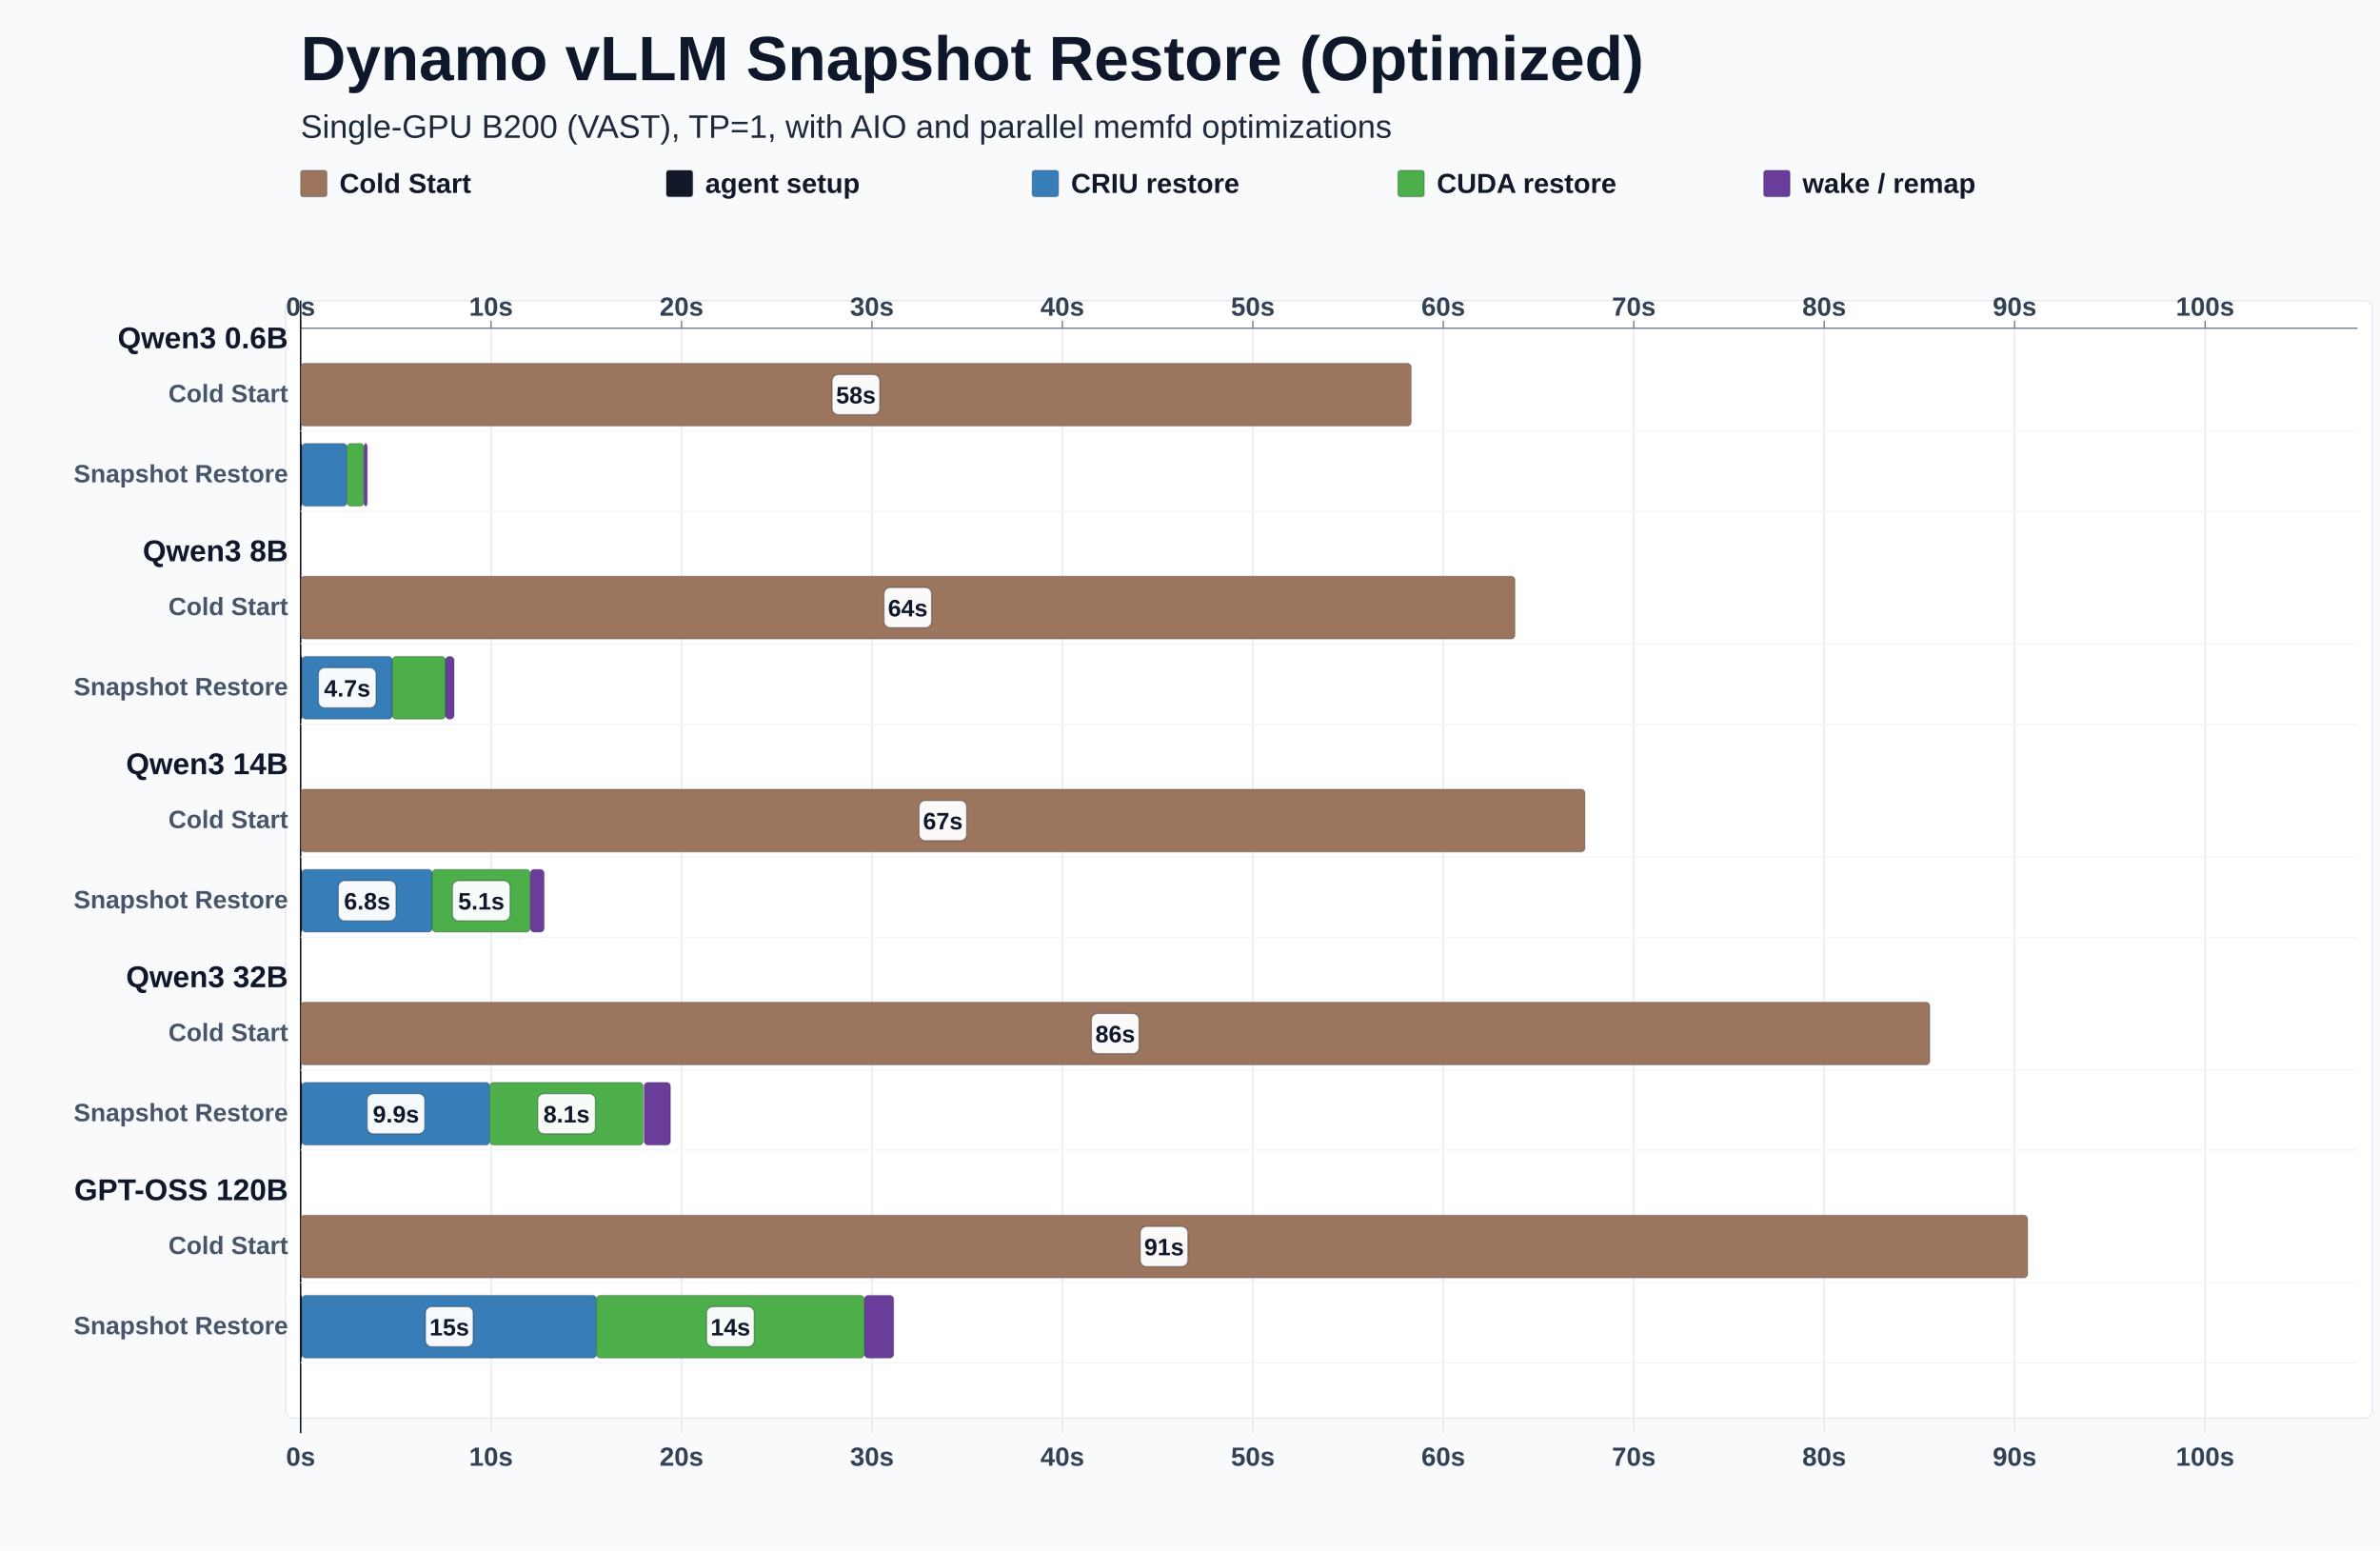
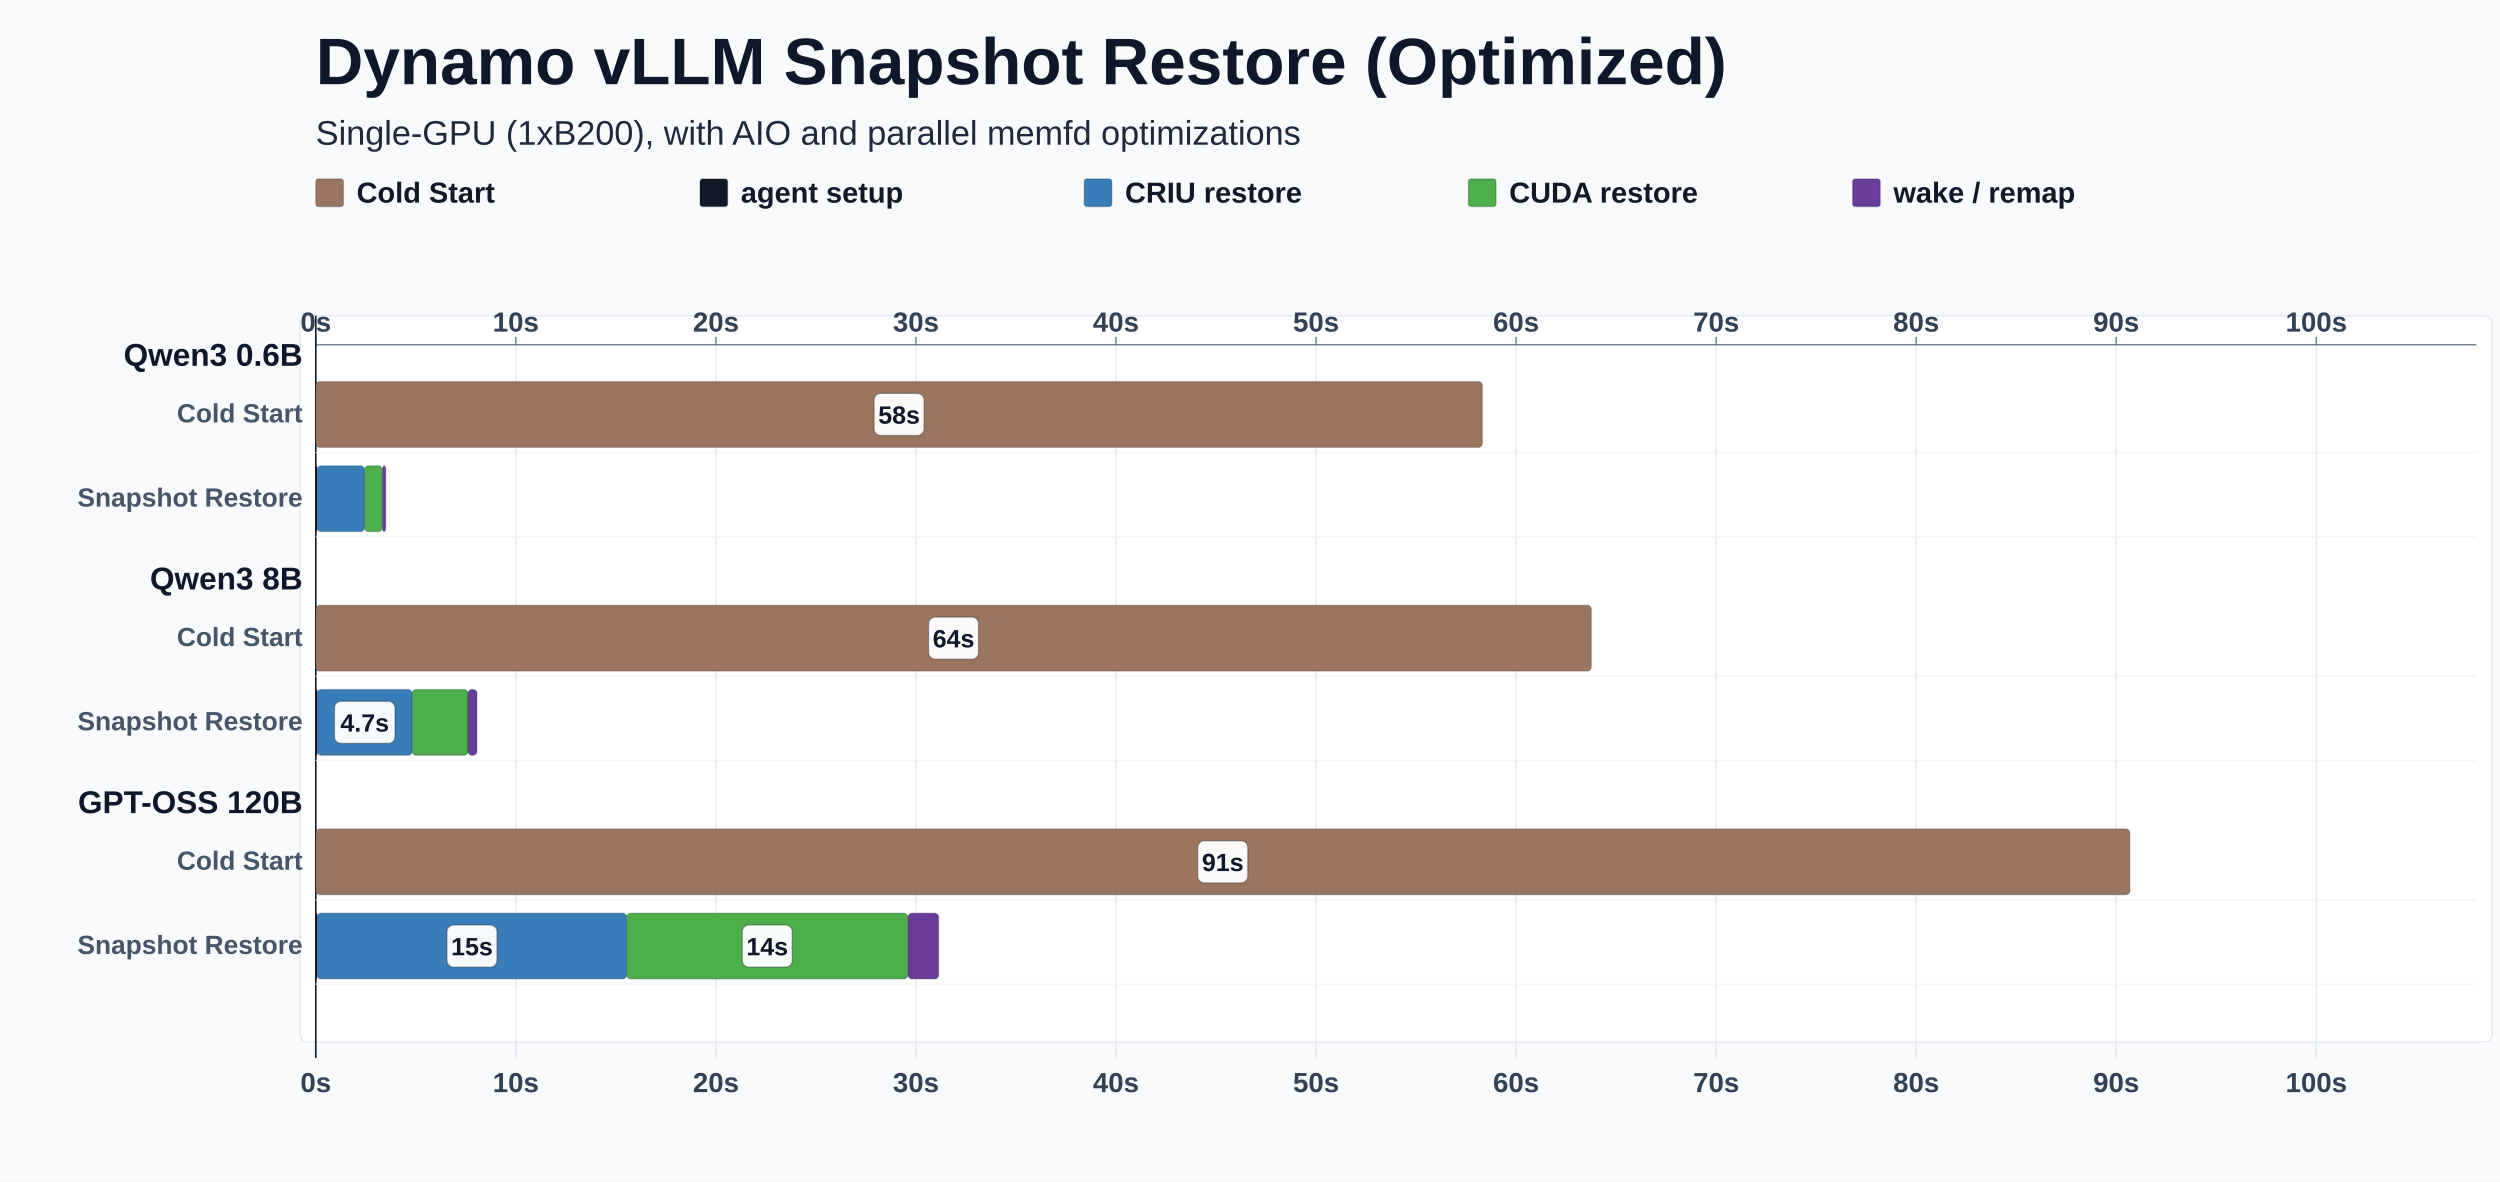
- <svg xmlns="http://www.w3.org/2000/svg" width="1900" height="1238" viewBox="0 0 1900 1238" style="background:#f8fafc;color-scheme:light">
+ <svg xmlns="http://www.w3.org/2000/svg" width="1900" height="898" viewBox="0 0 1900 898" style="background:#f8fafc;color-scheme:light">
  <style>
      text { font-family: Arial, Helvetica, sans-serif; fill: #0f172a; }
      .title { font-size: 50px; font-weight: 800; }
      .subtitle { font-size: 26px; font-weight: 500; fill: #1e293b; }
      .model-label { font-size: 24px; font-weight: 800; }
      .lane-label { font-size: 20px; font-weight: 700; fill: #475569; }
      .axis-label { font-size: 21px; font-weight: 700; fill: #334155; }
      .legend-label { font-size: 22px; font-weight: 700; fill: #111827; }
      .bar-label { font-size: 19px; font-weight: 800; fill: #0f172a; }
    </style>
  <rect width="100%" height="100%" fill="#f8fafc" />
-   <rect x="228" y="240" width="1666" height="892" rx="6" fill="#ffffff" stroke="#e2e8f0" />
+   <rect x="228" y="240" width="1666" height="552" rx="6" fill="#ffffff" stroke="#e2e8f0" />
  <text class="title" x="240" y="64">Dynamo vLLM Snapshot Restore (Optimized)</text>
-   <text class="subtitle" x="240" y="110">Single-GPU B200 (VAST), TP=1, with AIO and parallel memfd optimizations</text>
-   <line x1="240.0" y1="262" x2="240.0" y2="1144" stroke="#e5e7eb" />
+   <text class="subtitle" x="240" y="110">Single-GPU (1xB200), with AIO and parallel memfd optimizations</text>
+   <line x1="240.0" y1="262" x2="240.0" y2="804" stroke="#e5e7eb" />
  <line x1="240.0" y1="256" x2="240.0" y2="262" stroke="#64748b" />
  <text class="axis-label" x="240.0" y="252" text-anchor="middle">0s</text>
-   <text class="axis-label" x="240.0" y="1170" text-anchor="middle">0s</text>
-   <line x1="392.0" y1="262" x2="392.0" y2="1144" stroke="#e5e7eb" />
+   <text class="axis-label" x="240.0" y="830" text-anchor="middle">0s</text>
+   <line x1="392.0" y1="262" x2="392.0" y2="804" stroke="#e5e7eb" />
  <line x1="392.0" y1="256" x2="392.0" y2="262" stroke="#64748b" />
  <text class="axis-label" x="392.0" y="252" text-anchor="middle">10s</text>
-   <text class="axis-label" x="392.0" y="1170" text-anchor="middle">10s</text>
-   <line x1="544.1" y1="262" x2="544.1" y2="1144" stroke="#e5e7eb" />
+   <text class="axis-label" x="392.0" y="830" text-anchor="middle">10s</text>
+   <line x1="544.1" y1="262" x2="544.1" y2="804" stroke="#e5e7eb" />
  <line x1="544.1" y1="256" x2="544.1" y2="262" stroke="#64748b" />
  <text class="axis-label" x="544.1" y="252" text-anchor="middle">20s</text>
-   <text class="axis-label" x="544.1" y="1170" text-anchor="middle">20s</text>
-   <line x1="696.1" y1="262" x2="696.1" y2="1144" stroke="#e5e7eb" />
+   <text class="axis-label" x="544.1" y="830" text-anchor="middle">20s</text>
+   <line x1="696.1" y1="262" x2="696.1" y2="804" stroke="#e5e7eb" />
  <line x1="696.1" y1="256" x2="696.1" y2="262" stroke="#64748b" />
  <text class="axis-label" x="696.1" y="252" text-anchor="middle">30s</text>
-   <text class="axis-label" x="696.1" y="1170" text-anchor="middle">30s</text>
-   <line x1="848.1" y1="262" x2="848.1" y2="1144" stroke="#e5e7eb" />
+   <text class="axis-label" x="696.1" y="830" text-anchor="middle">30s</text>
+   <line x1="848.1" y1="262" x2="848.1" y2="804" stroke="#e5e7eb" />
  <line x1="848.1" y1="256" x2="848.1" y2="262" stroke="#64748b" />
  <text class="axis-label" x="848.1" y="252" text-anchor="middle">40s</text>
-   <text class="axis-label" x="848.1" y="1170" text-anchor="middle">40s</text>
-   <line x1="1000.2" y1="262" x2="1000.2" y2="1144" stroke="#e5e7eb" />
+   <text class="axis-label" x="848.1" y="830" text-anchor="middle">40s</text>
+   <line x1="1000.2" y1="262" x2="1000.2" y2="804" stroke="#e5e7eb" />
  <line x1="1000.2" y1="256" x2="1000.2" y2="262" stroke="#64748b" />
  <text class="axis-label" x="1000.2" y="252" text-anchor="middle">50s</text>
-   <text class="axis-label" x="1000.2" y="1170" text-anchor="middle">50s</text>
-   <line x1="1152.2" y1="262" x2="1152.2" y2="1144" stroke="#e5e7eb" />
+   <text class="axis-label" x="1000.2" y="830" text-anchor="middle">50s</text>
+   <line x1="1152.2" y1="262" x2="1152.2" y2="804" stroke="#e5e7eb" />
  <line x1="1152.2" y1="256" x2="1152.2" y2="262" stroke="#64748b" />
  <text class="axis-label" x="1152.2" y="252" text-anchor="middle">60s</text>
-   <text class="axis-label" x="1152.2" y="1170" text-anchor="middle">60s</text>
-   <line x1="1304.3" y1="262" x2="1304.3" y2="1144" stroke="#e5e7eb" />
+   <text class="axis-label" x="1152.2" y="830" text-anchor="middle">60s</text>
+   <line x1="1304.3" y1="262" x2="1304.3" y2="804" stroke="#e5e7eb" />
  <line x1="1304.3" y1="256" x2="1304.3" y2="262" stroke="#64748b" />
  <text class="axis-label" x="1304.3" y="252" text-anchor="middle">70s</text>
-   <text class="axis-label" x="1304.3" y="1170" text-anchor="middle">70s</text>
-   <line x1="1456.3" y1="262" x2="1456.3" y2="1144" stroke="#e5e7eb" />
+   <text class="axis-label" x="1304.3" y="830" text-anchor="middle">70s</text>
+   <line x1="1456.3" y1="262" x2="1456.3" y2="804" stroke="#e5e7eb" />
  <line x1="1456.3" y1="256" x2="1456.3" y2="262" stroke="#64748b" />
  <text class="axis-label" x="1456.3" y="252" text-anchor="middle">80s</text>
-   <text class="axis-label" x="1456.3" y="1170" text-anchor="middle">80s</text>
-   <line x1="1608.3" y1="262" x2="1608.3" y2="1144" stroke="#e5e7eb" />
+   <text class="axis-label" x="1456.3" y="830" text-anchor="middle">80s</text>
+   <line x1="1608.3" y1="262" x2="1608.3" y2="804" stroke="#e5e7eb" />
  <line x1="1608.3" y1="256" x2="1608.3" y2="262" stroke="#64748b" />
  <text class="axis-label" x="1608.3" y="252" text-anchor="middle">90s</text>
-   <text class="axis-label" x="1608.3" y="1170" text-anchor="middle">90s</text>
-   <line x1="1760.4" y1="262" x2="1760.4" y2="1144" stroke="#e5e7eb" />
+   <text class="axis-label" x="1608.3" y="830" text-anchor="middle">90s</text>
+   <line x1="1760.4" y1="262" x2="1760.4" y2="804" stroke="#e5e7eb" />
  <line x1="1760.4" y1="256" x2="1760.4" y2="262" stroke="#64748b" />
  <text class="axis-label" x="1760.4" y="252" text-anchor="middle">100s</text>
-   <text class="axis-label" x="1760.4" y="1170" text-anchor="middle">100s</text>
+   <text class="axis-label" x="1760.4" y="830" text-anchor="middle">100s</text>
  <line x1="240" y1="262" x2="1882" y2="262" stroke="#64748b" stroke-width="1" />
-   <line x1="240.0" y1="240" x2="240.0" y2="1144" stroke="#0f172a" stroke-width="1.2" />
+   <line x1="240.0" y1="240" x2="240.0" y2="804" stroke="#0f172a" stroke-width="1.2" />
  <text class="model-label" x="230" y="278.0" text-anchor="end">Qwen3 0.6B</text>
  <text class="lane-label" x="230" y="321" text-anchor="end">Cold Start</text>
  <line x1="240" y1="344" x2="1882" y2="344" stroke="#f1f5f9" />
  <text class="lane-label" x="230" y="385" text-anchor="end">Snapshot Restore</text>
  <line x1="240" y1="408" x2="1882" y2="408" stroke="#f1f5f9" />
  <rect x="240.0" y="290" width="886.6" height="50" rx="3" fill="#9C755F" stroke="#0f172a" stroke-opacity="0.22" stroke-width="1">
</rect>
  <rect x="664.3" y="299.0" width="38.0" height="32" rx="5" fill="#ffffff" fill-opacity="0.96" stroke="#0f172a" stroke-opacity="0.35" />
  <text class="bar-label" x="683.3" y="322.0" text-anchor="middle">58s</text>
  <rect x="240.0" y="354" width="1.1" height="50" rx="3" fill="#111827" stroke="#0f172a" stroke-opacity="0.22" stroke-width="1">
</rect>
  <rect x="241.1" y="354" width="35.9" height="50" rx="3" fill="#377eb8" stroke="#0f172a" stroke-opacity="0.22" stroke-width="1">
</rect>
  <rect x="277.0" y="354" width="13.6" height="50" rx="3" fill="#4daf4a" stroke="#0f172a" stroke-opacity="0.22" stroke-width="1">
</rect>
  <rect x="290.7" y="354" width="2.5" height="50" rx="3" fill="#6a3d9a" stroke="#0f172a" stroke-opacity="0.22" stroke-width="1">
</rect>
  <text class="model-label" x="230" y="448.0" text-anchor="end">Qwen3 8B</text>
  <text class="lane-label" x="230" y="491" text-anchor="end">Cold Start</text>
  <line x1="240" y1="514" x2="1882" y2="514" stroke="#f1f5f9" />
  <text class="lane-label" x="230" y="555" text-anchor="end">Snapshot Restore</text>
  <line x1="240" y1="578" x2="1882" y2="578" stroke="#f1f5f9" />
  <rect x="240.0" y="460" width="969.4" height="50" rx="3" fill="#9C755F" stroke="#0f172a" stroke-opacity="0.22" stroke-width="1">
</rect>
  <rect x="705.7" y="469.0" width="38.0" height="32" rx="5" fill="#ffffff" fill-opacity="0.96" stroke="#0f172a" stroke-opacity="0.35" />
  <text class="bar-label" x="724.7" y="492.0" text-anchor="middle">64s</text>
  <rect x="240.0" y="524" width="1.2" height="50" rx="3" fill="#111827" stroke="#0f172a" stroke-opacity="0.22" stroke-width="1">
</rect>
  <rect x="241.2" y="524" width="72.0" height="50" rx="3" fill="#377eb8" stroke="#0f172a" stroke-opacity="0.22" stroke-width="1">
</rect>
  <rect x="254.2" y="533.0" width="46.0" height="32" rx="5" fill="#ffffff" fill-opacity="0.96" stroke="#0f172a" stroke-opacity="0.35" />
  <text class="bar-label" x="277.2" y="556.0" text-anchor="middle">4.7s</text>
  <rect x="313.2" y="524" width="42.5" height="50" rx="3" fill="#4daf4a" stroke="#0f172a" stroke-opacity="0.22" stroke-width="1">
</rect>
  <rect x="355.7" y="524" width="6.8" height="50" rx="3" fill="#6a3d9a" stroke="#0f172a" stroke-opacity="0.22" stroke-width="1">
</rect>
-   <text class="model-label" x="230" y="618.0" text-anchor="end">Qwen3 14B</text>
+   <text class="model-label" x="230" y="618.0" text-anchor="end">GPT-OSS 120B</text>
  <text class="lane-label" x="230" y="661" text-anchor="end">Cold Start</text>
  <line x1="240" y1="684" x2="1882" y2="684" stroke="#f1f5f9" />
  <text class="lane-label" x="230" y="725" text-anchor="end">Snapshot Restore</text>
  <line x1="240" y1="748" x2="1882" y2="748" stroke="#f1f5f9" />
-   <rect x="240.0" y="630" width="1025.3" height="50" rx="3" fill="#9C755F" stroke="#0f172a" stroke-opacity="0.22" stroke-width="1">
+   <rect x="240.0" y="630" width="1378.7" height="50" rx="3" fill="#9C755F" stroke="#0f172a" stroke-opacity="0.22" stroke-width="1">
</rect>
-   <rect x="733.7" y="639.0" width="38.0" height="32" rx="5" fill="#ffffff" fill-opacity="0.96" stroke="#0f172a" stroke-opacity="0.35" />
-   <text class="bar-label" x="752.7" y="662.0" text-anchor="middle">67s</text>
+   <rect x="910.3" y="639.0" width="38.0" height="32" rx="5" fill="#ffffff" fill-opacity="0.96" stroke="#0f172a" stroke-opacity="0.35" />
+   <text class="bar-label" x="929.3" y="662.0" text-anchor="middle">91s</text>
  <rect x="240.0" y="694" width="1.1" height="50" rx="3" fill="#111827" stroke="#0f172a" stroke-opacity="0.22" stroke-width="1">
</rect>
-   <rect x="241.1" y="694" width="103.9" height="50" rx="3" fill="#377eb8" stroke="#0f172a" stroke-opacity="0.22" stroke-width="1">
+   <rect x="241.1" y="694" width="235.1" height="50" rx="3" fill="#377eb8" stroke="#0f172a" stroke-opacity="0.22" stroke-width="1">
</rect>
-   <rect x="270.1" y="703.0" width="46.0" height="32" rx="5" fill="#ffffff" fill-opacity="0.96" stroke="#0f172a" stroke-opacity="0.35" />
-   <text class="bar-label" x="293.1" y="726.0" text-anchor="middle">6.8s</text>
-   <rect x="345.0" y="694" width="78.2" height="50" rx="3" fill="#4daf4a" stroke="#0f172a" stroke-opacity="0.22" stroke-width="1">
+   <rect x="339.7" y="703.0" width="38.0" height="32" rx="5" fill="#ffffff" fill-opacity="0.96" stroke="#0f172a" stroke-opacity="0.35" />
+   <text class="bar-label" x="358.7" y="726.0" text-anchor="middle">15s</text>
+   <rect x="476.2" y="694" width="213.7" height="50" rx="3" fill="#4daf4a" stroke="#0f172a" stroke-opacity="0.22" stroke-width="1">
</rect>
-   <rect x="361.2" y="703.0" width="46.0" height="32" rx="5" fill="#ffffff" fill-opacity="0.96" stroke="#0f172a" stroke-opacity="0.35" />
-   <text class="bar-label" x="384.2" y="726.0" text-anchor="middle">5.1s</text>
-   <rect x="423.4" y="694" width="11.0" height="50" rx="3" fill="#6a3d9a" stroke="#0f172a" stroke-opacity="0.22" stroke-width="1">
- </rect>
-   <text class="model-label" x="230" y="788.0" text-anchor="end">Qwen3 32B</text>
-   <text class="lane-label" x="230" y="831" text-anchor="end">Cold Start</text>
-   <line x1="240" y1="854" x2="1882" y2="854" stroke="#f1f5f9" />
-   <text class="lane-label" x="230" y="895" text-anchor="end">Snapshot Restore</text>
-   <line x1="240" y1="918" x2="1882" y2="918" stroke="#f1f5f9" />
-   <rect x="240.0" y="800" width="1300.6" height="50" rx="3" fill="#9C755F" stroke="#0f172a" stroke-opacity="0.22" stroke-width="1">
- </rect>
-   <rect x="871.3" y="809.0" width="38.0" height="32" rx="5" fill="#ffffff" fill-opacity="0.96" stroke="#0f172a" stroke-opacity="0.35" />
-   <text class="bar-label" x="890.3" y="832.0" text-anchor="middle">86s</text>
-   <rect x="240.0" y="864" width="1.2" height="50" rx="3" fill="#111827" stroke="#0f172a" stroke-opacity="0.22" stroke-width="1">
- </rect>
-   <rect x="241.2" y="864" width="149.8" height="50" rx="3" fill="#377eb8" stroke="#0f172a" stroke-opacity="0.22" stroke-width="1">
- </rect>
-   <rect x="293.1" y="873.0" width="46.0" height="32" rx="5" fill="#ffffff" fill-opacity="0.96" stroke="#0f172a" stroke-opacity="0.35" />
-   <text class="bar-label" x="316.1" y="896.0" text-anchor="middle">9.9s</text>
-   <rect x="391.0" y="864" width="122.5" height="50" rx="3" fill="#4daf4a" stroke="#0f172a" stroke-opacity="0.22" stroke-width="1">
- </rect>
-   <rect x="429.3" y="873.0" width="46.0" height="32" rx="5" fill="#ffffff" fill-opacity="0.96" stroke="#0f172a" stroke-opacity="0.35" />
-   <text class="bar-label" x="452.3" y="896.0" text-anchor="middle">8.1s</text>
-   <rect x="514.3" y="864" width="20.9" height="50" rx="3" fill="#6a3d9a" stroke="#0f172a" stroke-opacity="0.22" stroke-width="1">
- </rect>
-   <text class="model-label" x="230" y="958.0" text-anchor="end">GPT-OSS 120B</text>
-   <text class="lane-label" x="230" y="1001" text-anchor="end">Cold Start</text>
-   <line x1="240" y1="1024" x2="1882" y2="1024" stroke="#f1f5f9" />
-   <text class="lane-label" x="230" y="1065" text-anchor="end">Snapshot Restore</text>
-   <line x1="240" y1="1088" x2="1882" y2="1088" stroke="#f1f5f9" />
-   <rect x="240.0" y="970" width="1378.7" height="50" rx="3" fill="#9C755F" stroke="#0f172a" stroke-opacity="0.22" stroke-width="1">
- </rect>
-   <rect x="910.3" y="979.0" width="38.0" height="32" rx="5" fill="#ffffff" fill-opacity="0.96" stroke="#0f172a" stroke-opacity="0.35" />
-   <text class="bar-label" x="929.3" y="1002.0" text-anchor="middle">91s</text>
-   <rect x="240.0" y="1034" width="1.1" height="50" rx="3" fill="#111827" stroke="#0f172a" stroke-opacity="0.22" stroke-width="1">
- </rect>
-   <rect x="241.1" y="1034" width="235.1" height="50" rx="3" fill="#377eb8" stroke="#0f172a" stroke-opacity="0.22" stroke-width="1">
- </rect>
-   <rect x="339.7" y="1043.0" width="38.0" height="32" rx="5" fill="#ffffff" fill-opacity="0.96" stroke="#0f172a" stroke-opacity="0.35" />
-   <text class="bar-label" x="358.7" y="1066.0" text-anchor="middle">15s</text>
-   <rect x="476.2" y="1034" width="213.7" height="50" rx="3" fill="#4daf4a" stroke="#0f172a" stroke-opacity="0.22" stroke-width="1">
- </rect>
-   <rect x="564.1" y="1043.0" width="38.0" height="32" rx="5" fill="#ffffff" fill-opacity="0.96" stroke="#0f172a" stroke-opacity="0.35" />
-   <text class="bar-label" x="583.1" y="1066.0" text-anchor="middle">14s</text>
-   <rect x="690.1" y="1034" width="23.3" height="50" rx="3" fill="#6a3d9a" stroke="#0f172a" stroke-opacity="0.22" stroke-width="1">
+   <rect x="564.1" y="703.0" width="38.0" height="32" rx="5" fill="#ffffff" fill-opacity="0.96" stroke="#0f172a" stroke-opacity="0.35" />
+   <text class="bar-label" x="583.1" y="726.0" text-anchor="middle">14s</text>
+   <rect x="690.1" y="694" width="23.3" height="50" rx="3" fill="#6a3d9a" stroke="#0f172a" stroke-opacity="0.22" stroke-width="1">
</rect>
  <rect x="240" y="136" width="21" height="21" rx="2" fill="#9C755F" stroke="#0f172a" stroke-opacity="0.25" />
  <text class="legend-label" x="271" y="154">Cold Start</text>
  <rect x="532" y="136" width="21" height="21" rx="2" fill="#111827" stroke="#0f172a" stroke-opacity="0.25" />
  <text class="legend-label" x="563" y="154">agent setup</text>
  <rect x="824" y="136" width="21" height="21" rx="2" fill="#377eb8" stroke="#0f172a" stroke-opacity="0.25" />
  <text class="legend-label" x="855" y="154">CRIU restore</text>
  <rect x="1116" y="136" width="21" height="21" rx="2" fill="#4daf4a" stroke="#0f172a" stroke-opacity="0.25" />
  <text class="legend-label" x="1147" y="154">CUDA restore</text>
  <rect x="1408" y="136" width="21" height="21" rx="2" fill="#6a3d9a" stroke="#0f172a" stroke-opacity="0.25" />
  <text class="legend-label" x="1439" y="154">wake / remap</text>
</svg>
